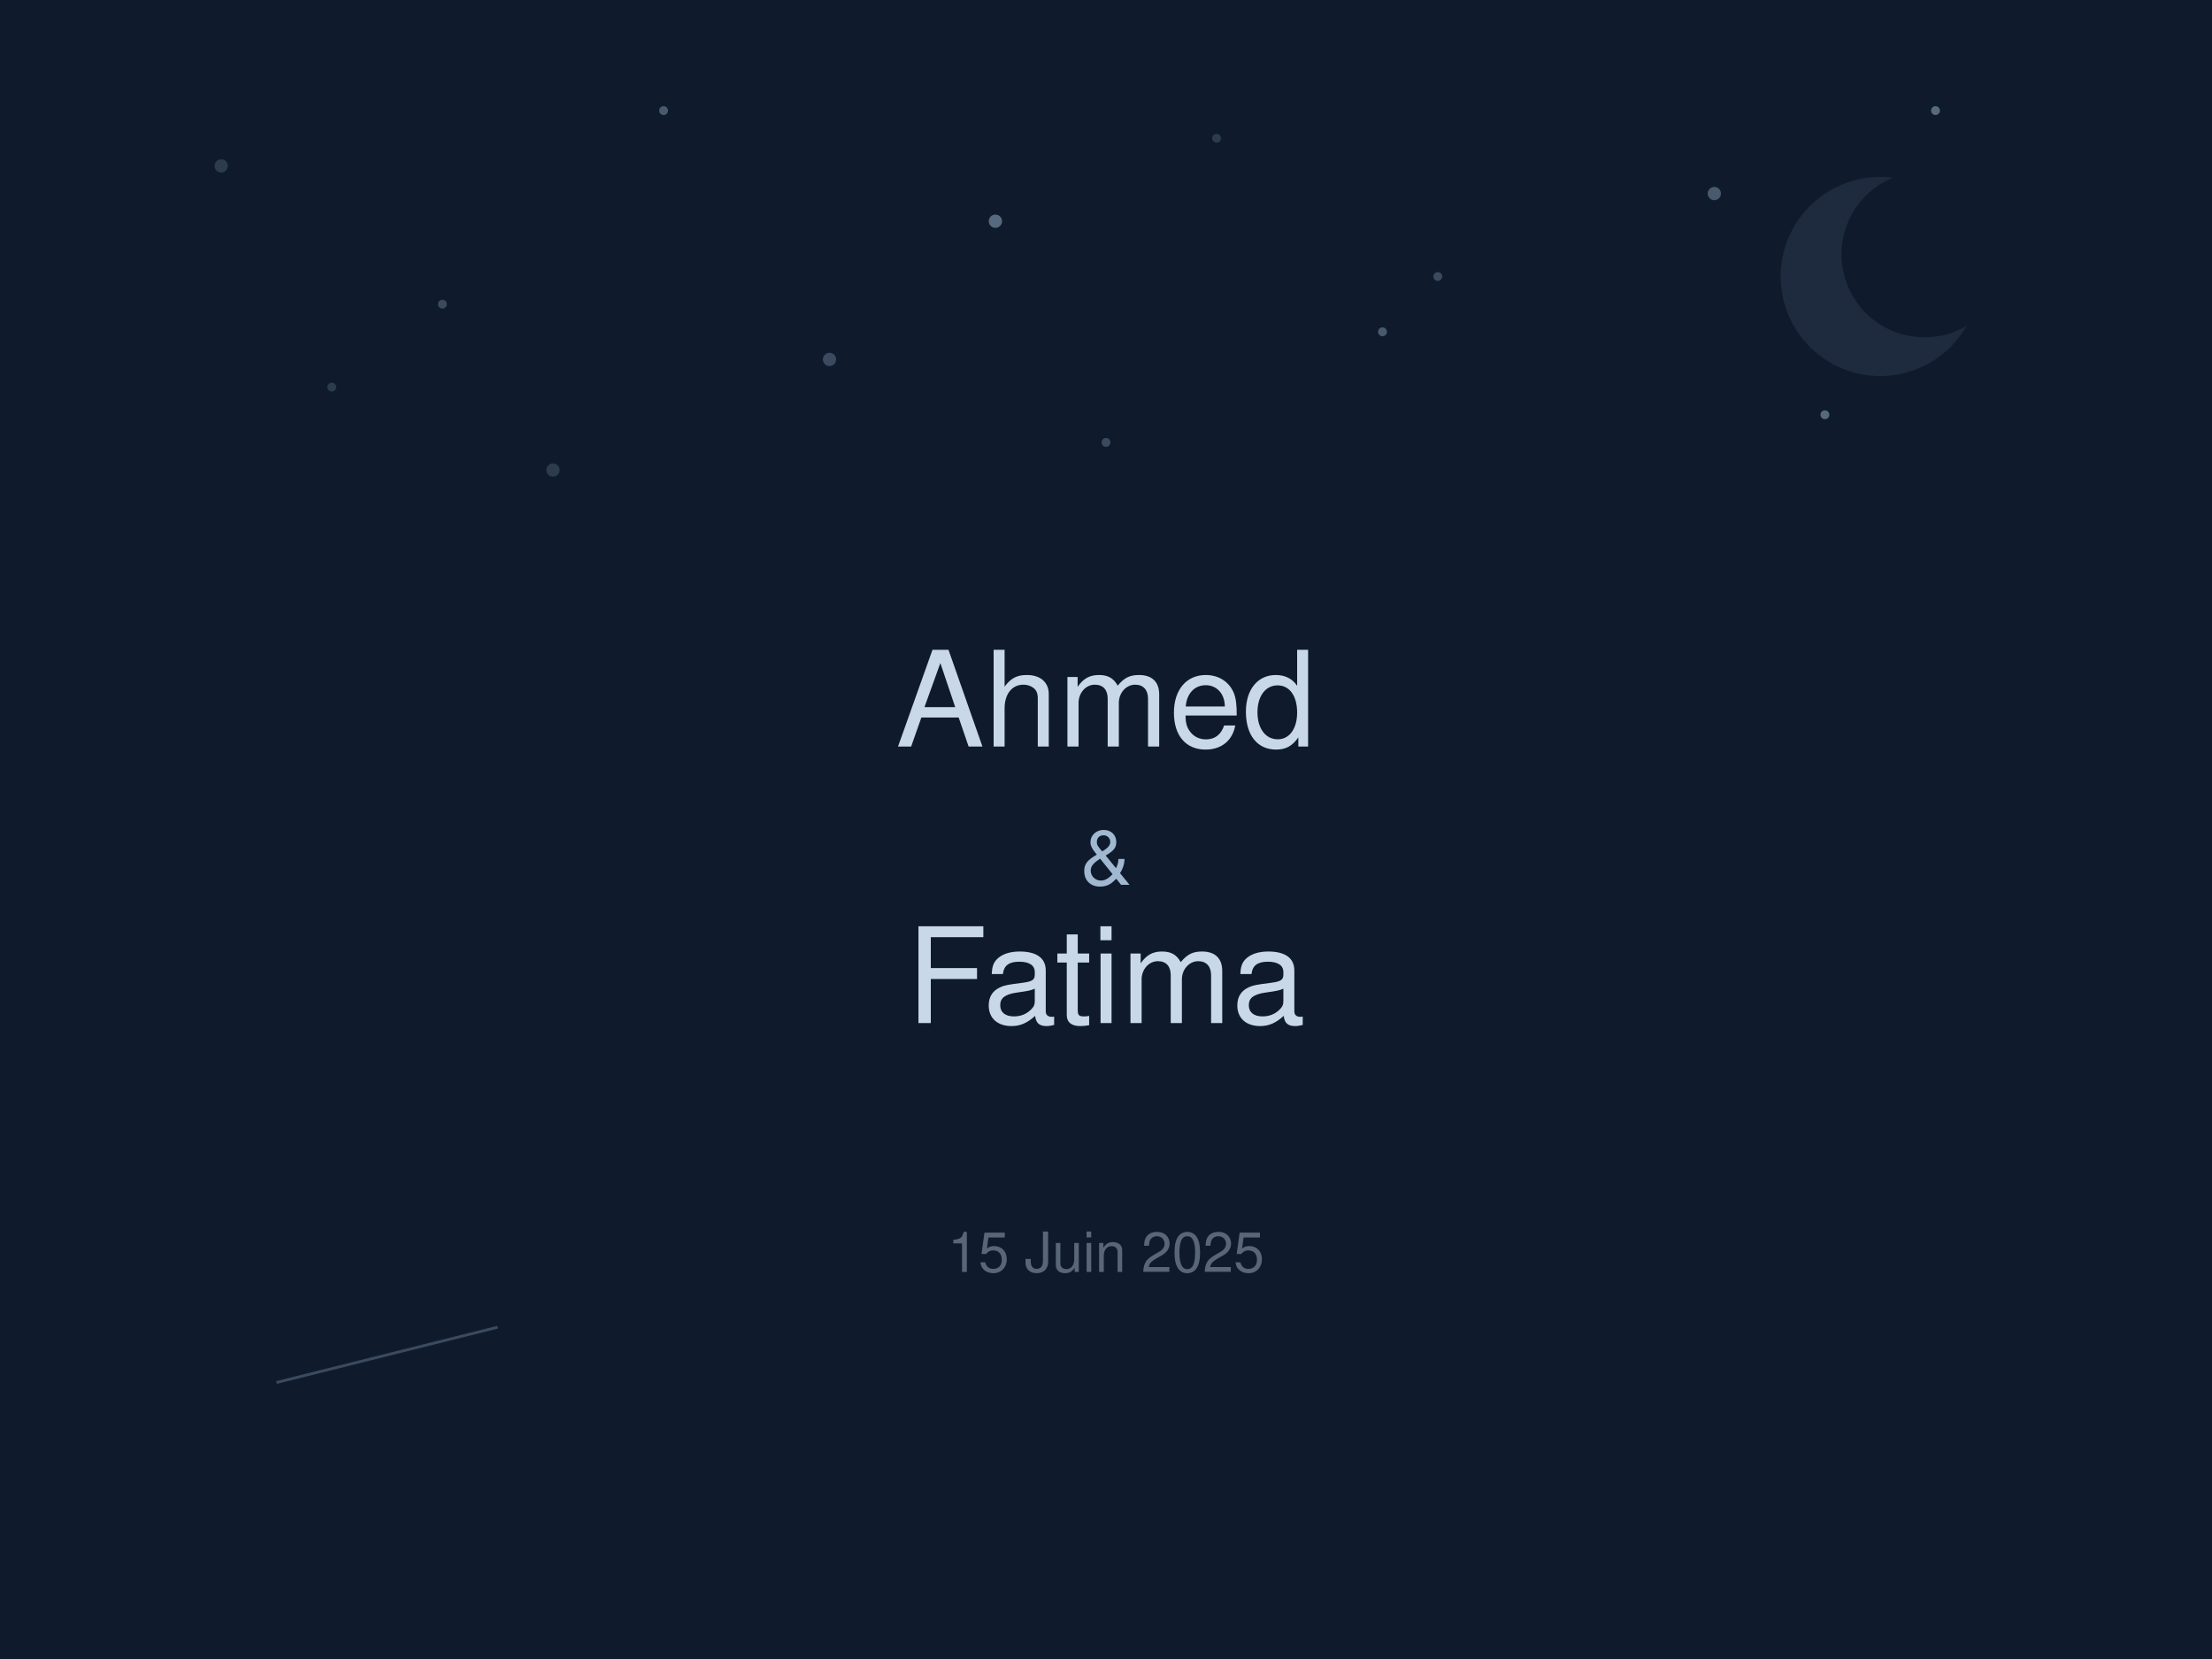
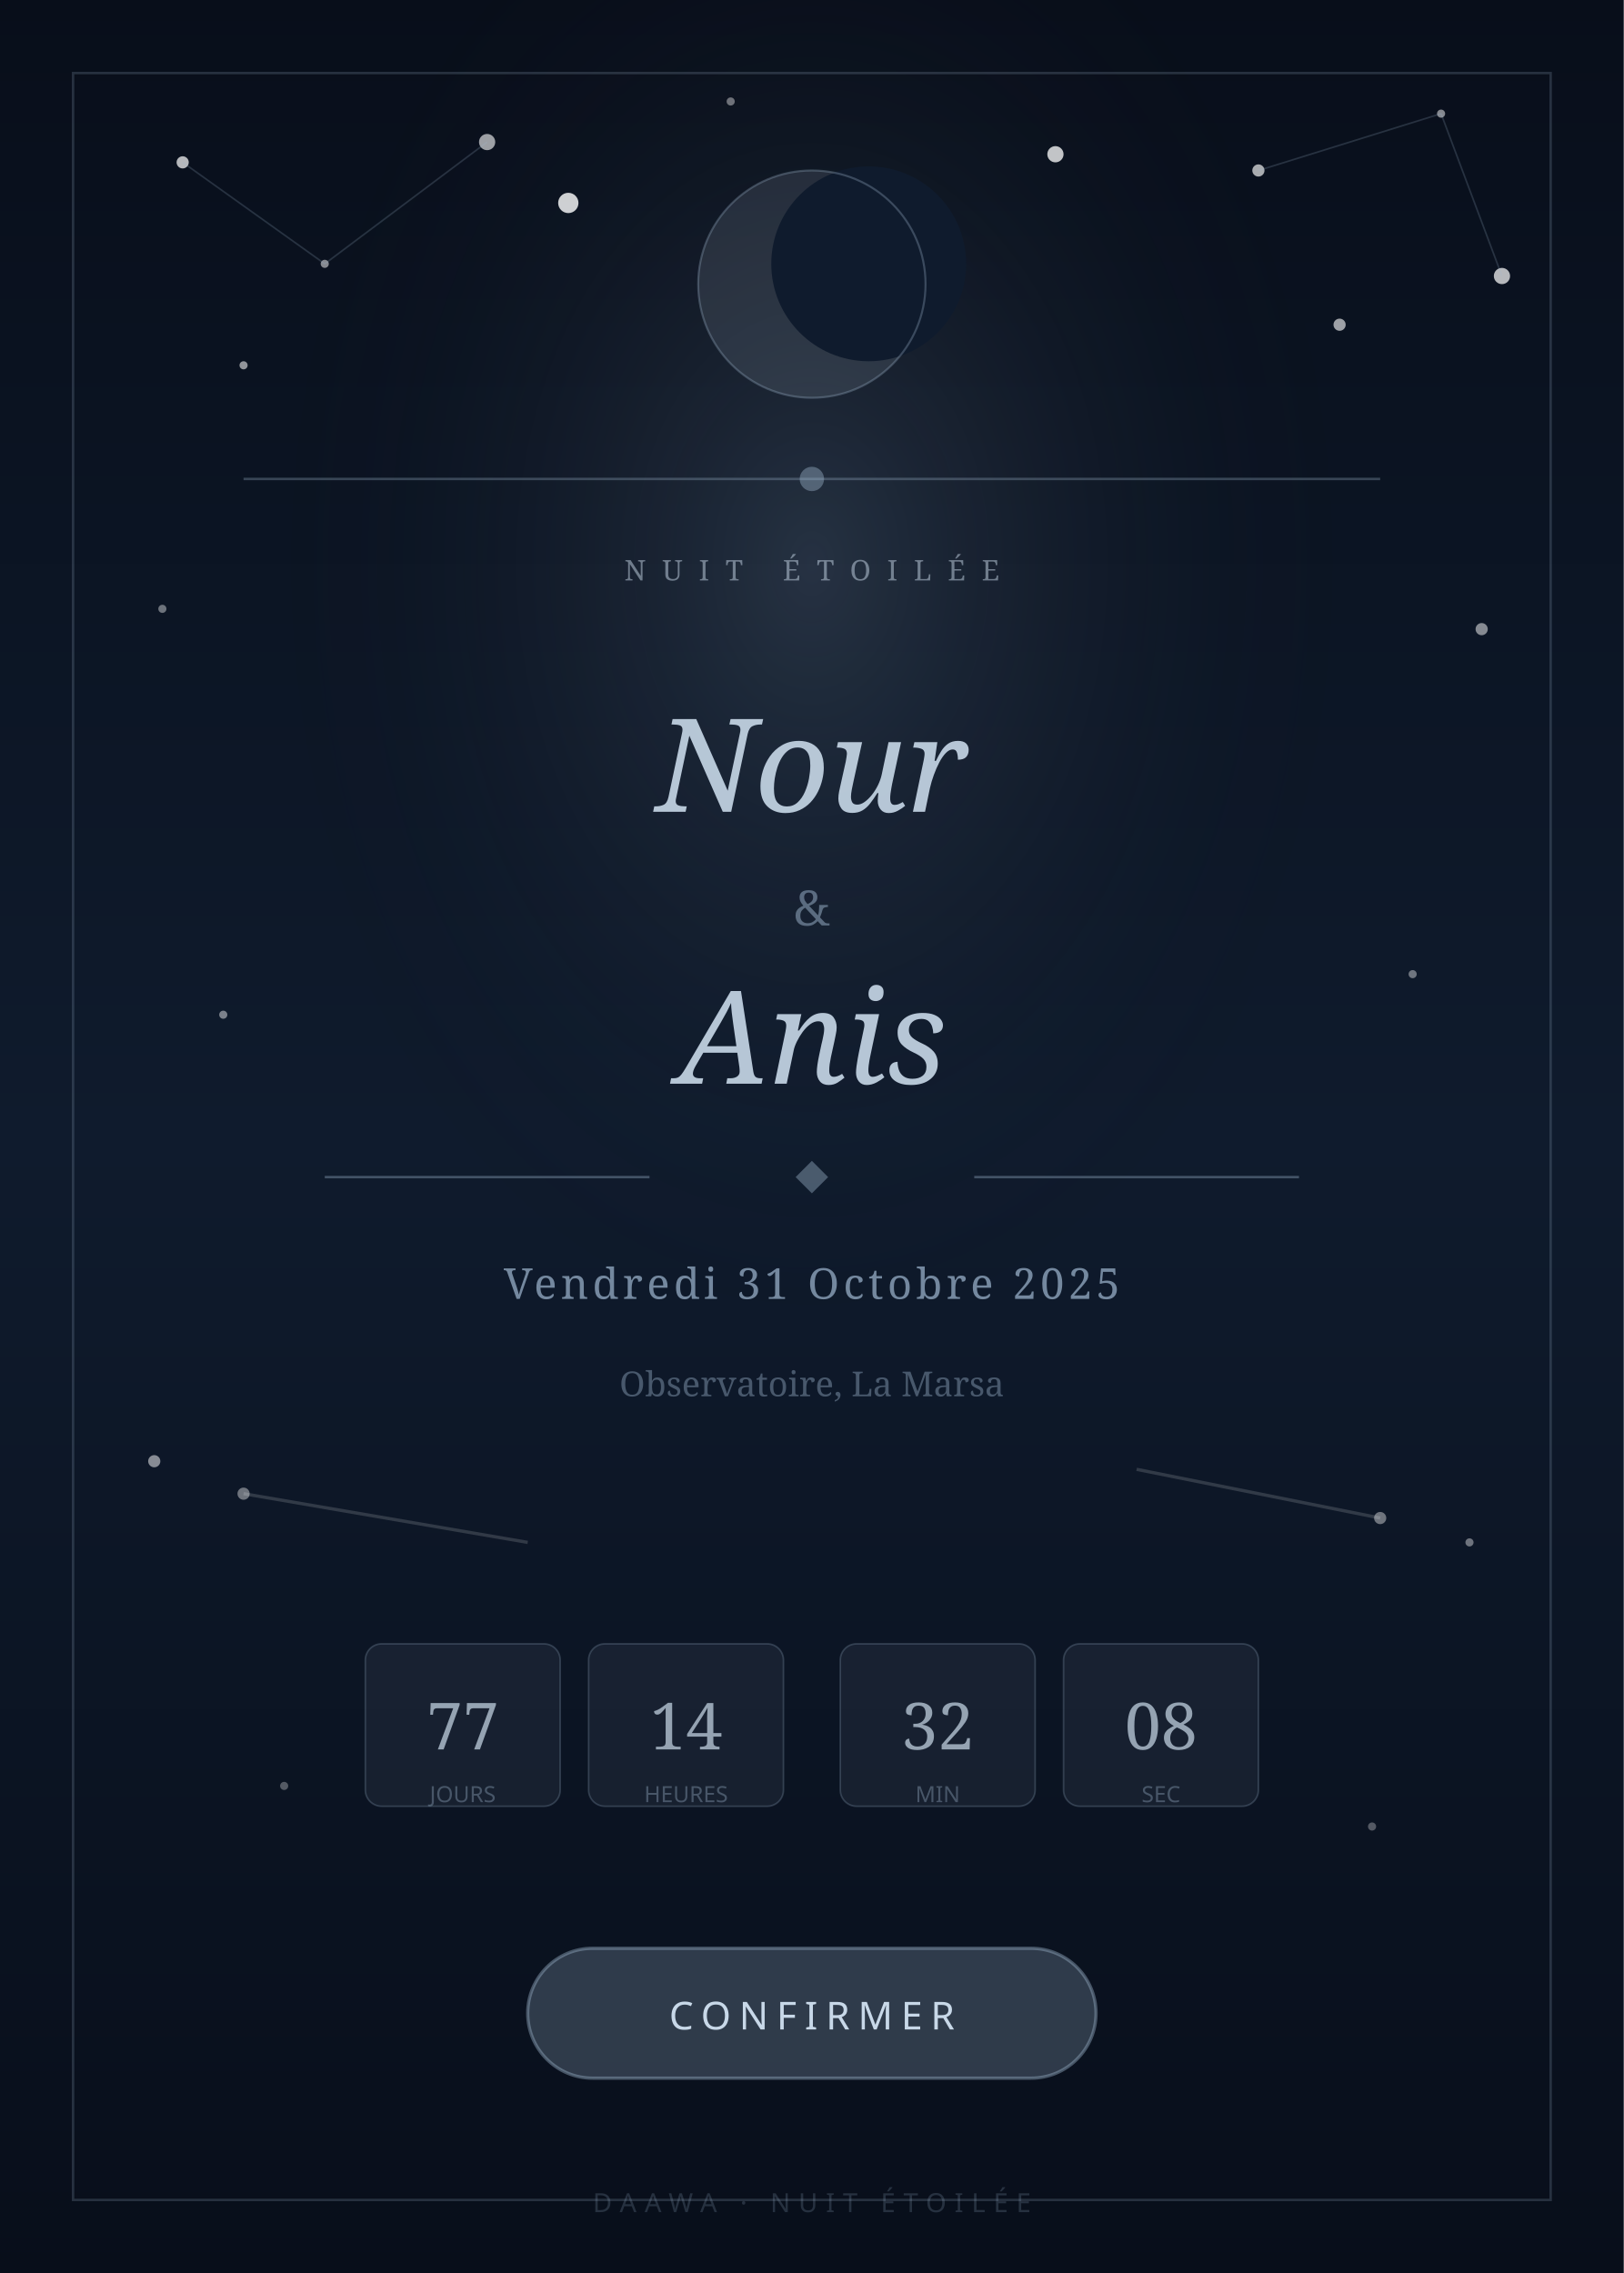
- <svg xmlns="http://www.w3.org/2000/svg" viewBox="0 0 400 300" width="400" height="300">
-   <rect width="400" height="300" fill="#0F1B2D" />
-   <circle cx="40" cy="30" r="1.2" fill="#A0B8D0" opacity="0.2" />
-   <circle cx="80" cy="55" r="0.8" fill="#A0B8D0" opacity="0.3" />
-   <circle cx="120" cy="20" r="0.8" fill="#A0B8D0" opacity="0.4" />
-   <circle cx="180" cy="40" r="1.2" fill="#A0B8D0" opacity="0.5" />
-   <circle cx="220" cy="25" r="0.8" fill="#A0B8D0" opacity="0.2" />
-   <circle cx="260" cy="50" r="0.8" fill="#A0B8D0" opacity="0.3" />
-   <circle cx="310" cy="35" r="1.2" fill="#A0B8D0" opacity="0.4" />
-   <circle cx="350" cy="20" r="0.8" fill="#A0B8D0" opacity="0.5" />
-   <circle cx="60" cy="70" r="0.8" fill="#A0B8D0" opacity="0.2" />
-   <circle cx="150" cy="65" r="1.2" fill="#A0B8D0" opacity="0.3" />
-   <circle cx="250" cy="60" r="0.8" fill="#A0B8D0" opacity="0.4" />
-   <circle cx="330" cy="75" r="0.8" fill="#A0B8D0" opacity="0.5" />
-   <circle cx="100" cy="85" r="1.2" fill="#A0B8D0" opacity="0.2" />
-   <circle cx="200" cy="80" r="0.8" fill="#A0B8D0" opacity="0.3" />
-   <circle cx="350" cy="45" r="0.8" fill="#A0B8D0" opacity="0.4" />
-   <circle cx="340" cy="50" r="18" fill="#A0B8D0" opacity="0.1" />
-   <circle cx="348" cy="46" r="15" fill="#0F1B2D" />
-   <text x="200" y="135" text-anchor="middle" font-family="Helvetica,Arial,sans-serif" font-size="24" font-weight="200" fill="#C8D8E8">Ahmed</text>
-   <text x="200" y="160" text-anchor="middle" font-family="Helvetica,Arial,sans-serif" font-size="14" fill="#A0B8D0">&amp;</text>
-   <text x="200" y="185" text-anchor="middle" font-family="Helvetica,Arial,sans-serif" font-size="24" font-weight="200" fill="#C8D8E8">Fatima</text>
-   <text x="200" y="230" text-anchor="middle" font-family="Helvetica,Arial,sans-serif" font-size="10" fill="#C8D8E8" opacity="0.4">15 Juin 2025</text>
-   <line x1="50" y1="250" x2="90" y2="240" stroke="#A0B8D0" stroke-width="0.5" opacity="0.3" />
+ <svg xmlns="http://www.w3.org/2000/svg" viewBox="0 0 400 560" width="400" height="560">
+   <defs>
+     <linearGradient id="bg" x1="0" y1="0" x2="0" y2="1">
+       <stop offset="0%" stop-color="#080E1A" />
+       <stop offset="50%" stop-color="#0F1B2D" />
+       <stop offset="100%" stop-color="#080E1A" />
+     </linearGradient>
+     <radialGradient id="moonGlow" cx="50%" cy="25%" r="35%">
+       <stop offset="0%" stop-color="#A0B8D0" stop-opacity="0.18" />
+       <stop offset="100%" stop-color="transparent" />
+     </radialGradient>
+   </defs>
+   <rect width="400" height="560" fill="url(#bg)" />
+   <rect width="400" height="560" fill="url(#moonGlow)" />
+   <g fill="white">
+     <circle cx="45" cy="40" r="1.5" opacity="0.7" />
+     <circle cx="80" cy="65" r="1" opacity="0.5" />
+     <circle cx="120" cy="35" r="2" opacity="0.6" />
+     <circle cx="180" cy="25" r="1" opacity="0.4" />
+     <circle cx="310" cy="42" r="1.5" opacity="0.65" />
+     <circle cx="355" cy="28" r="1" opacity="0.5" />
+     <circle cx="370" cy="68" r="2" opacity="0.7" />
+     <circle cx="40" cy="150" r="1" opacity="0.4" />
+     <circle cx="365" cy="155" r="1.5" opacity="0.5" />
+     <circle cx="55" cy="250" r="1" opacity="0.45" />
+     <circle cx="348" cy="240" r="1" opacity="0.4" />
+     <circle cx="38" cy="360" r="1.5" opacity="0.5" />
+     <circle cx="362" cy="380" r="1" opacity="0.4" />
+     <circle cx="70" cy="440" r="1" opacity="0.3" />
+     <circle cx="338" cy="450" r="1" opacity="0.3" />
+     <circle cx="140" cy="50" r="2.5" opacity="0.8" />
+     <circle cx="260" cy="38" r="2" opacity="0.75" />
+     <circle cx="330" cy="80" r="1.5" opacity="0.6" />
+     <circle cx="60" cy="90" r="1" opacity="0.55" />
+   </g>
+   <circle cx="200" cy="70" r="28" fill="#D0E0F0" opacity="0.12" />
+   <circle cx="214" cy="65" r="24" fill="#0F1B2D" opacity="1" />
+   <circle cx="200" cy="70" r="28" fill="none" stroke="#A0B8D0" stroke-width="0.5" opacity="0.3" />
+   <g stroke="#A0B8D0" stroke-width="0.4" opacity="0.2">
+     <line x1="45" y1="40" x2="80" y2="65" />
+     <line x1="80" y1="65" x2="120" y2="35" />
+     <line x1="310" y1="42" x2="355" y2="28" />
+     <line x1="355" y1="28" x2="370" y2="68" />
+   </g>
+   <rect x="18" y="18" width="364" height="524" fill="none" stroke="#A0B8D0" stroke-width="0.6" opacity="0.2" />
+   <line x1="60" y1="118" x2="340" y2="118" stroke="#A0B8D0" stroke-width="0.6" opacity="0.3" />
+   <circle cx="200" cy="118" r="3" fill="#A0B8D0" opacity="0.4" />
+   <text x="200" y="143" text-anchor="middle" font-family="Georgia,serif" font-size="7" fill="#C8D8E8" opacity="0.5" letter-spacing="4">NUIT ÉTOILÉE</text>
+   <text x="200" y="200" text-anchor="middle" font-family="Georgia,serif" font-size="32" fill="#C8D8E8" font-weight="300" font-style="italic" opacity="0.9">Nour</text>
+   <text x="200" y="228" text-anchor="middle" font-family="Georgia,serif" font-size="12" fill="#A0B8D0" opacity="0.5" letter-spacing="5">&amp;</text>
+   <text x="200" y="267" text-anchor="middle" font-family="Georgia,serif" font-size="32" fill="#C8D8E8" font-weight="300" font-style="italic" opacity="0.9">Anis</text>
+   <line x1="80" y1="290" x2="160" y2="290" stroke="#A0B8D0" stroke-width="0.6" opacity="0.35" />
+   <polygon points="200,286 204,290 200,294 196,290" fill="#A0B8D0" opacity="0.4" />
+   <line x1="240" y1="290" x2="320" y2="290" stroke="#A0B8D0" stroke-width="0.6" opacity="0.35" />
+   <text x="200" y="320" text-anchor="middle" font-family="Georgia,serif" font-size="10.5" fill="#A0B8D0" opacity="0.7" letter-spacing="1">Vendredi 31 Octobre 2025</text>
+   <text x="200" y="344" text-anchor="middle" font-family="Georgia,serif" font-size="8.5" fill="#A0B8D0" opacity="0.4">Observatoire, La Marsa</text>
+   <line x1="60" y1="368" x2="130" y2="380" stroke="white" stroke-width="0.8" opacity="0.15" />
+   <circle cx="60" cy="368" r="1.5" fill="white" opacity="0.4" />
+   <line x1="280" y1="362" x2="340" y2="374" stroke="white" stroke-width="0.8" opacity="0.15" />
+   <circle cx="340" cy="374" r="1.5" fill="white" opacity="0.4" />
+   <g transform="translate(200,425)" opacity="0.8">
+     <rect x="-110" y="-20" width="48" height="40" rx="4" fill="#A0B8D0" opacity="0.1" />
+     <rect x="-55" y="-20" width="48" height="40" rx="4" fill="#A0B8D0" opacity="0.1" />
+     <rect x="7" y="-20" width="48" height="40" rx="4" fill="#A0B8D0" opacity="0.1" />
+     <rect x="62" y="-20" width="48" height="40" rx="4" fill="#A0B8D0" opacity="0.1" />
+     <rect x="-110" y="-20" width="48" height="40" rx="4" fill="none" stroke="#A0B8D0" stroke-width="0.4" opacity="0.3" />
+     <rect x="-55" y="-20" width="48" height="40" rx="4" fill="none" stroke="#A0B8D0" stroke-width="0.4" opacity="0.3" />
+     <rect x="7" y="-20" width="48" height="40" rx="4" fill="none" stroke="#A0B8D0" stroke-width="0.4" opacity="0.3" />
+     <rect x="62" y="-20" width="48" height="40" rx="4" fill="none" stroke="#A0B8D0" stroke-width="0.4" opacity="0.3" />
+     <text x="-86" y="6" text-anchor="middle" font-family="Georgia,serif" font-size="16" fill="#C8D8E8" opacity="0.9">77</text>
+     <text x="-31" y="6" text-anchor="middle" font-family="Georgia,serif" font-size="16" fill="#C8D8E8" opacity="0.9">14</text>
+     <text x="31" y="6" text-anchor="middle" font-family="Georgia,serif" font-size="16" fill="#C8D8E8" opacity="0.9">32</text>
+     <text x="86" y="6" text-anchor="middle" font-family="Georgia,serif" font-size="16" fill="#C8D8E8" opacity="0.9">08</text>
+     <text x="-86" y="19" text-anchor="middle" font-family="sans-serif" font-size="5.5" fill="#A0B8D0" opacity="0.45">JOURS</text>
+     <text x="-31" y="19" text-anchor="middle" font-family="sans-serif" font-size="5.5" fill="#A0B8D0" opacity="0.45">HEURES</text>
+     <text x="31" y="19" text-anchor="middle" font-family="sans-serif" font-size="5.5" fill="#A0B8D0" opacity="0.45">MIN</text>
+     <text x="86" y="19" text-anchor="middle" font-family="sans-serif" font-size="5.5" fill="#A0B8D0" opacity="0.45">SEC</text>
+   </g>
+   <rect x="130" y="480" width="140" height="32" rx="16" fill="#A0B8D0" opacity="0.25" />
+   <rect x="130" y="480" width="140" height="32" rx="16" fill="none" stroke="#A0B8D0" stroke-width="0.8" opacity="0.4" />
+   <text x="200" y="500" text-anchor="middle" font-family="sans-serif" font-size="9.5" fill="#C8D8E8" letter-spacing="2">CONFIRMER</text>
+   <text x="200" y="545" text-anchor="middle" font-family="sans-serif" font-size="6.5" fill="#A0B8D0" opacity="0.2" letter-spacing="2">DAAWA · NUIT ÉTOILÉE</text>
</svg>
